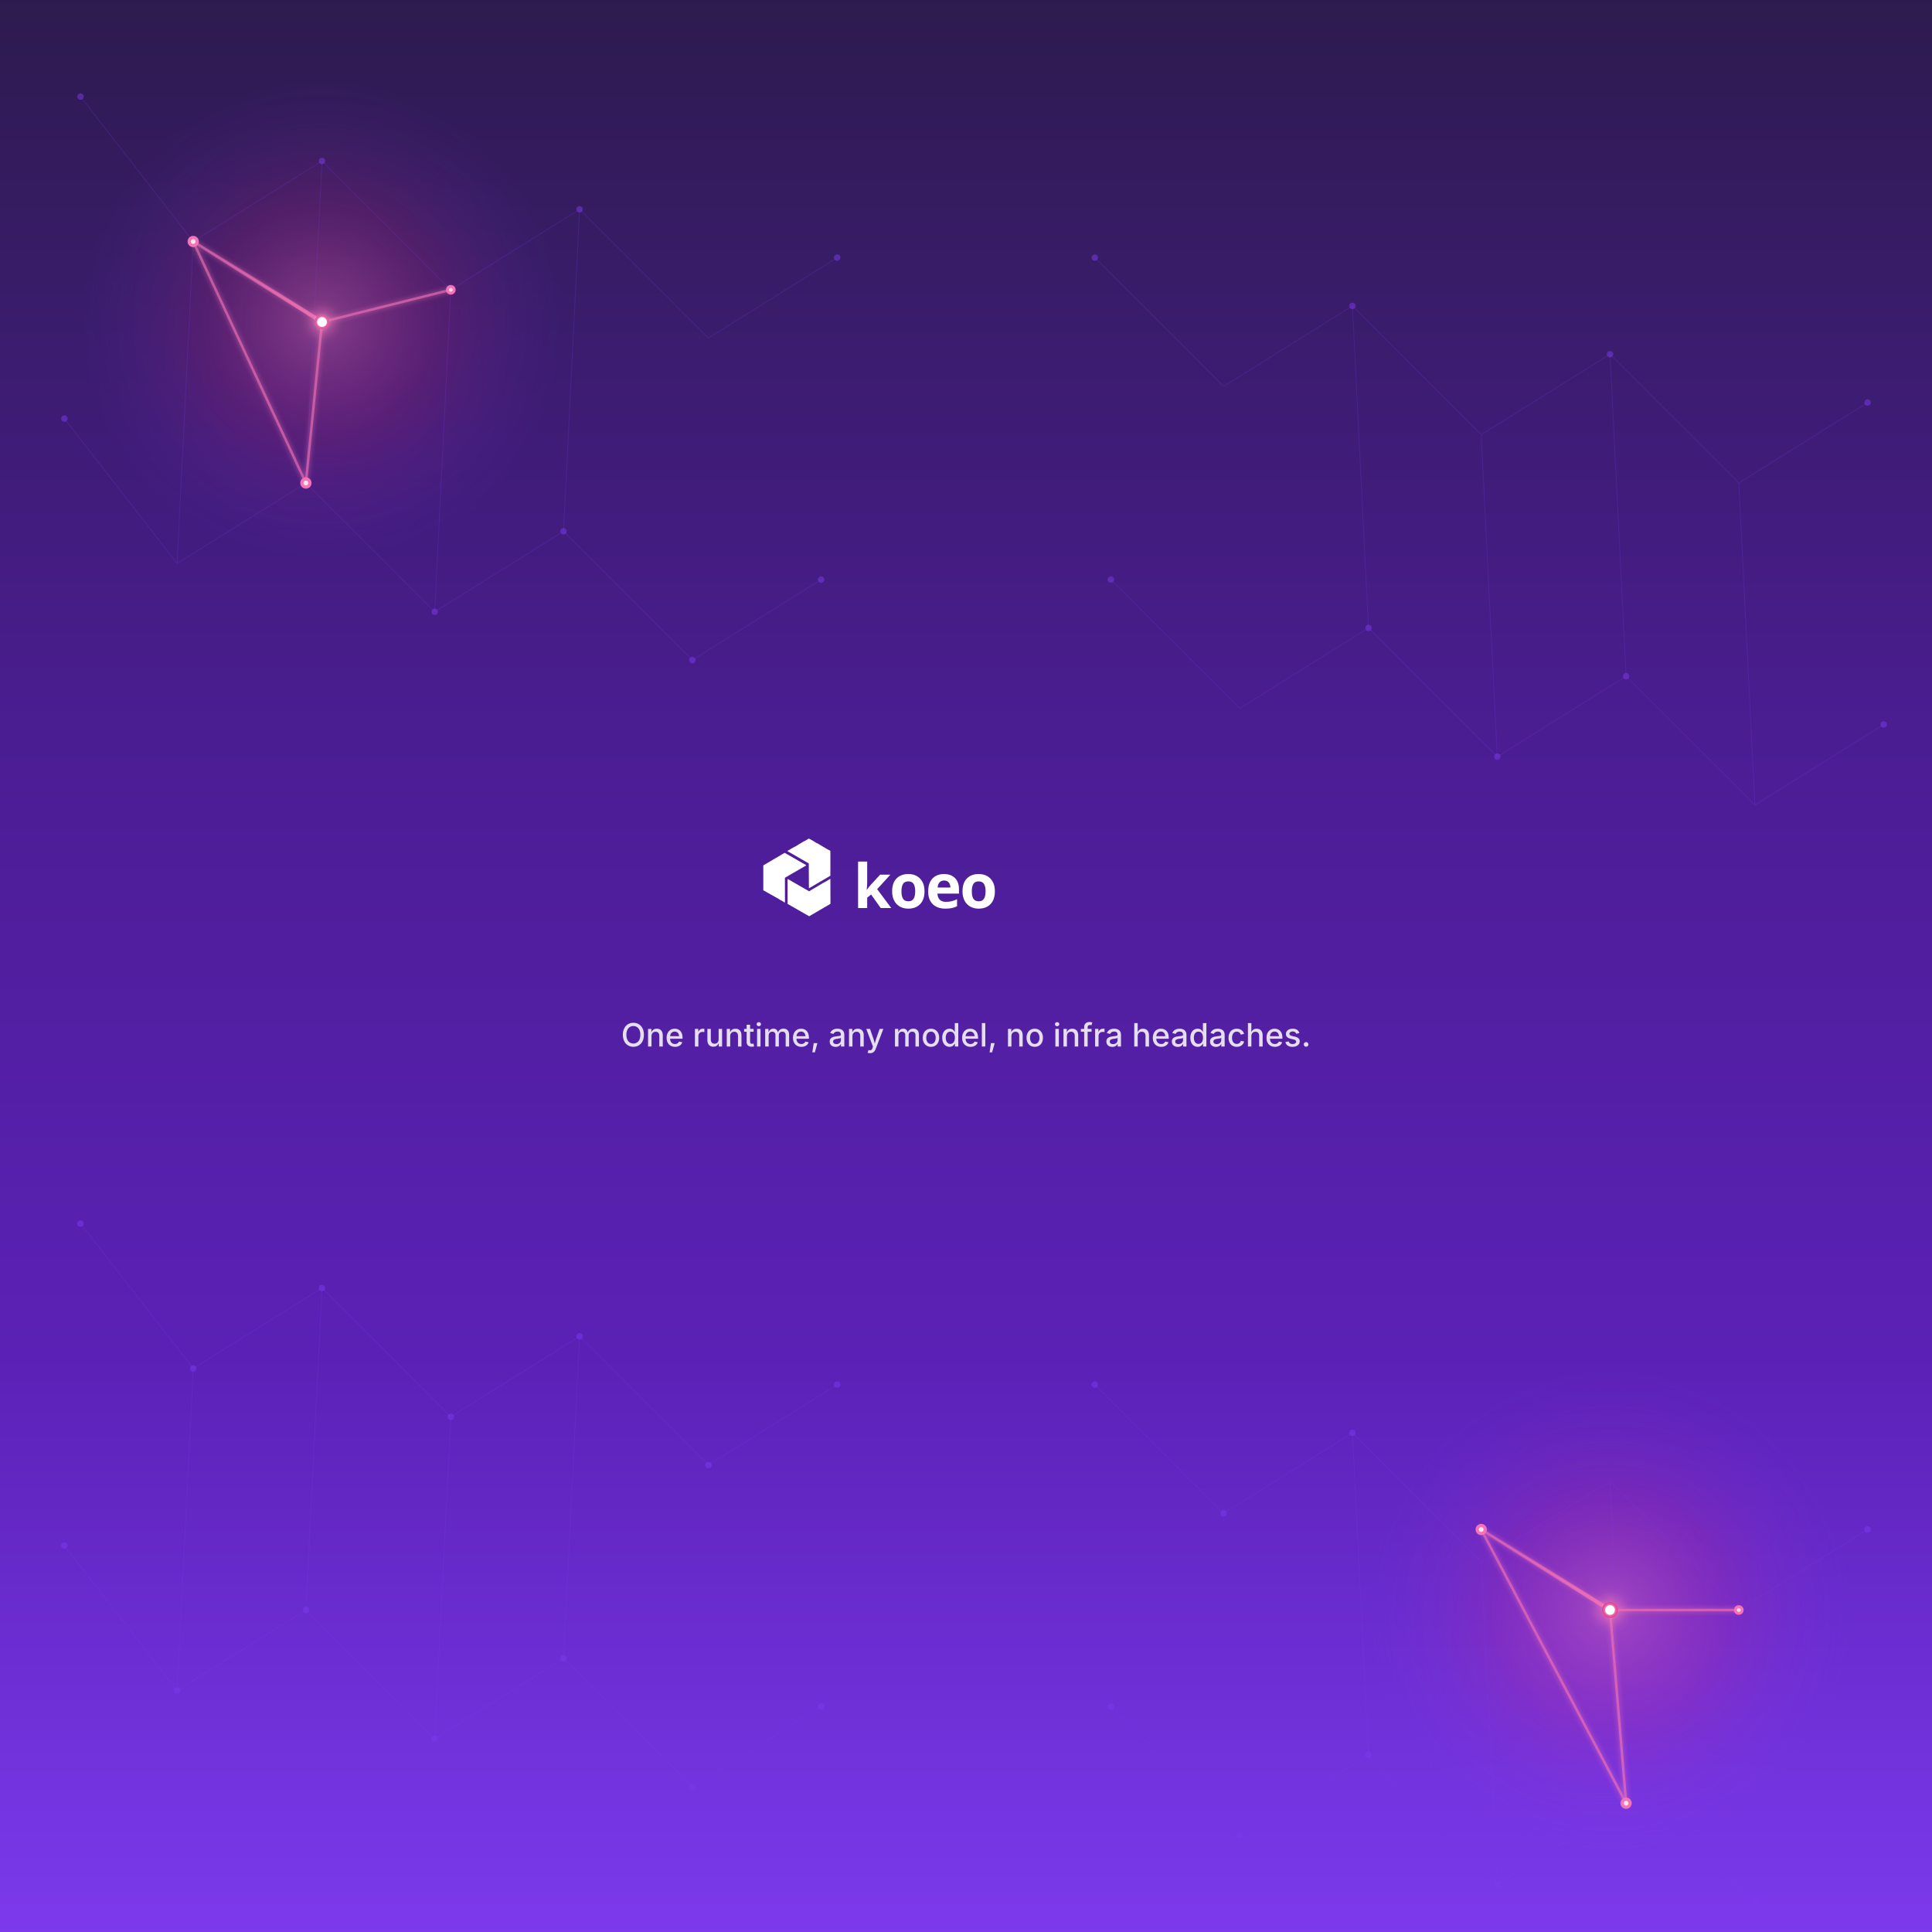
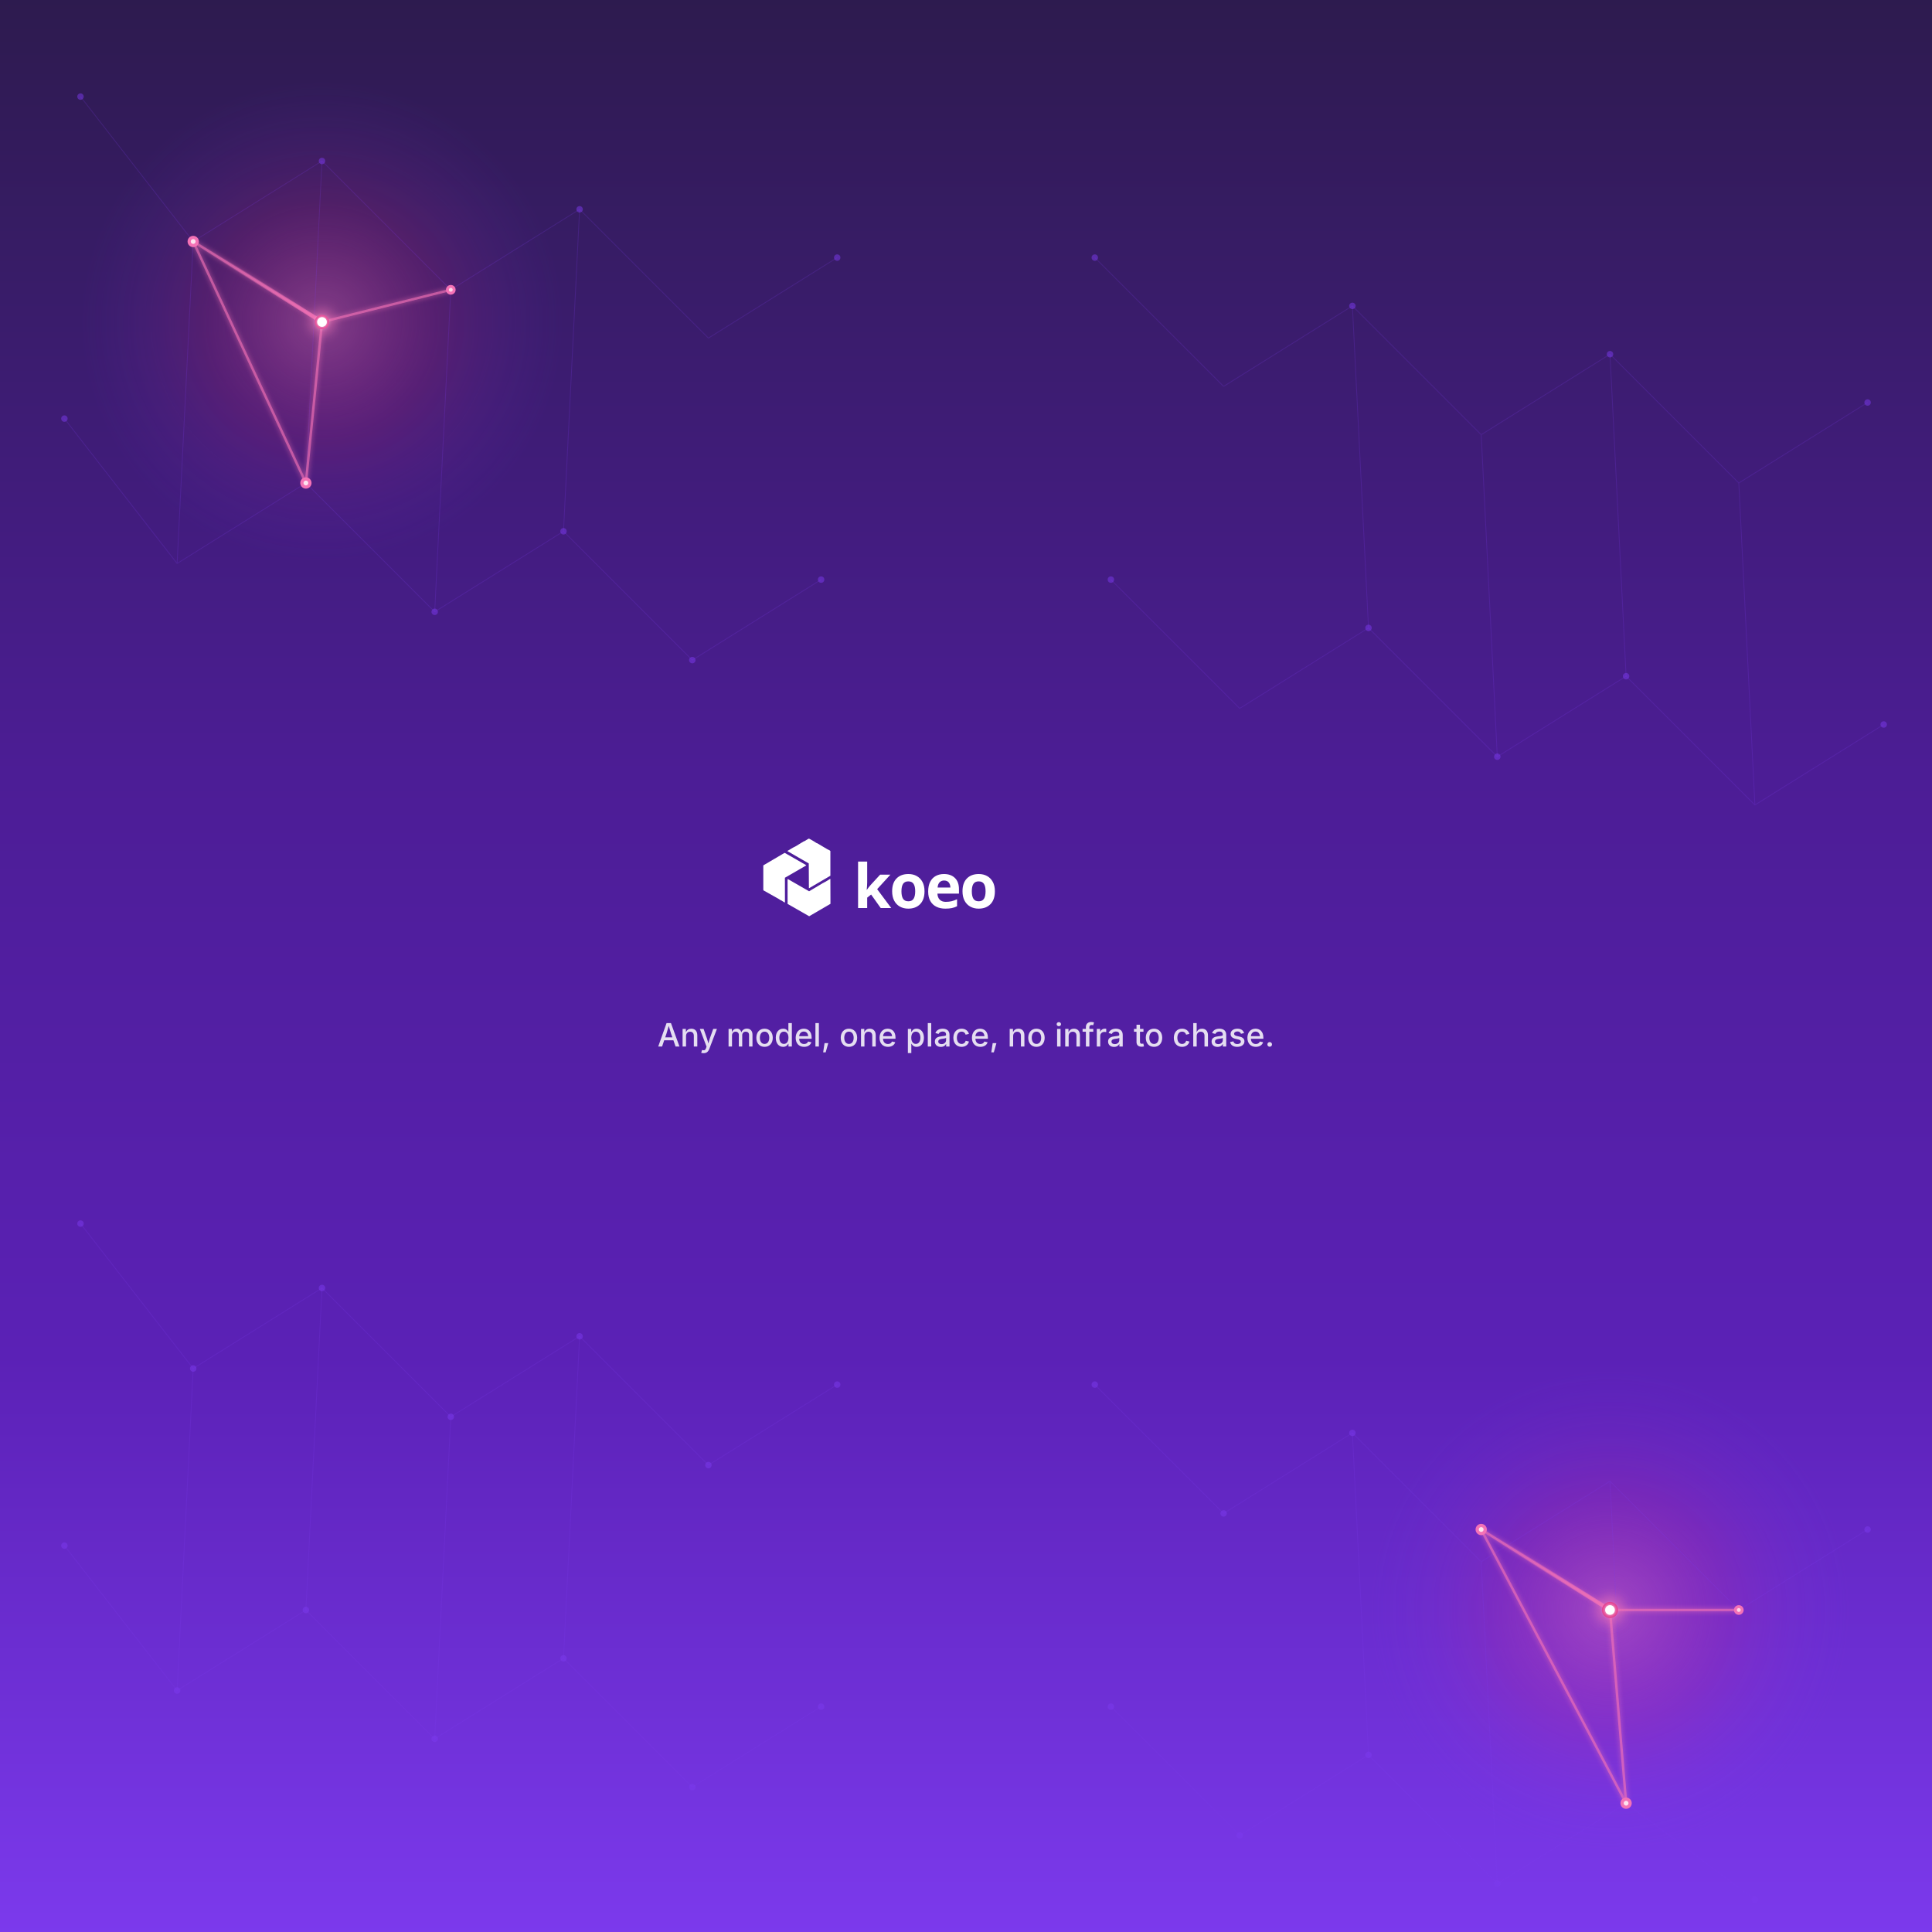
<svg xmlns="http://www.w3.org/2000/svg" width="1200" height="1200" viewBox="0 0 1200 1200" fill="none">
  <defs>
    <linearGradient id="bg" x1="0%" y1="0%" x2="0%" y2="100%">
      <stop offset="0%" stop-color="#2D1B4E" />
      <stop offset="40%" stop-color="#4C1D95" />
      <stop offset="70%" stop-color="#5B21B6" />
      <stop offset="100%" stop-color="#7C3AED" />
    </linearGradient>
    <filter id="glow" x="-50%" y="-50%" width="200%" height="200%">
      <feGaussianBlur stdDeviation="1.5" result="blur" />
      <feMerge>
        <feMergeNode in="blur" />
        <feMergeNode in="SourceGraphic" />
      </feMerge>
    </filter>
    <filter id="nodeGlow" x="-100%" y="-100%" width="300%" height="300%">
      <feGaussianBlur stdDeviation="3" />
    </filter>
    <radialGradient id="hs1" cx="200" cy="200" r="150" gradientUnits="userSpaceOnUse">
      <stop offset="0%" stop-color="#F472B6" stop-opacity="0.4" />
      <stop offset="50%" stop-color="#E02F87" stop-opacity="0.15" />
      <stop offset="100%" stop-color="#7C3AED" stop-opacity="0" />
    </radialGradient>
    <radialGradient id="hs2" cx="1000" cy="1000" r="150" gradientUnits="userSpaceOnUse">
      <stop offset="0%" stop-color="#F472B6" stop-opacity="0.4" />
      <stop offset="50%" stop-color="#E02F87" stop-opacity="0.15" />
      <stop offset="100%" stop-color="#7C3AED" stop-opacity="0" />
    </radialGradient>
    <linearGradient id="t1" x1="120" y1="150" x2="200" y2="200" gradientUnits="userSpaceOnUse">
      <stop offset="0%" stop-color="#F472B6" stop-opacity="0" />
      <stop offset="100%" stop-color="#F472B6" stop-opacity="0.8" />
    </linearGradient>
    <linearGradient id="t2" x1="920" y1="950" x2="1000" y2="1000" gradientUnits="userSpaceOnUse">
      <stop offset="0%" stop-color="#F472B6" stop-opacity="0" />
      <stop offset="100%" stop-color="#F472B6" stop-opacity="0.8" />
    </linearGradient>
  </defs>
  <rect width="1200" height="1200" fill="url(#bg)" />
  <circle cx="200" cy="200" r="150" fill="url(#hs1)" />
  <circle cx="1000" cy="1000" r="150" fill="url(#hs2)" />
  <g stroke="#7C3AED" stroke-width="0.5" opacity="0.2">
    <line x1="50" y1="60" x2="120" y2="150" />
    <line x1="120" y1="150" x2="200" y2="100" />
    <line x1="200" y1="100" x2="280" y2="180" />
    <line x1="280" y1="180" x2="360" y2="130" />
    <line x1="360" y1="130" x2="440" y2="210" />
    <line x1="440" y1="210" x2="520" y2="160" />
    <line x1="680" y1="160" x2="760" y2="240" />
    <line x1="760" y1="240" x2="840" y2="190" />
    <line x1="840" y1="190" x2="920" y2="270" />
    <line x1="920" y1="270" x2="1000" y2="220" />
    <line x1="1000" y1="220" x2="1080" y2="300" />
    <line x1="1080" y1="300" x2="1160" y2="250" />
    <line x1="40" y1="260" x2="110" y2="350" />
    <line x1="110" y1="350" x2="190" y2="300" />
    <line x1="190" y1="300" x2="270" y2="380" />
    <line x1="270" y1="380" x2="350" y2="330" />
    <line x1="350" y1="330" x2="430" y2="410" />
    <line x1="430" y1="410" x2="510" y2="360" />
    <line x1="690" y1="360" x2="770" y2="440" />
    <line x1="770" y1="440" x2="850" y2="390" />
    <line x1="850" y1="390" x2="930" y2="470" />
    <line x1="930" y1="470" x2="1010" y2="420" />
    <line x1="1010" y1="420" x2="1090" y2="500" />
    <line x1="1090" y1="500" x2="1170" y2="450" />
    <line x1="50" y1="760" x2="120" y2="850" />
    <line x1="120" y1="850" x2="200" y2="800" />
    <line x1="200" y1="800" x2="280" y2="880" />
    <line x1="280" y1="880" x2="360" y2="830" />
    <line x1="360" y1="830" x2="440" y2="910" />
    <line x1="440" y1="910" x2="520" y2="860" />
    <line x1="680" y1="860" x2="760" y2="940" />
    <line x1="760" y1="940" x2="840" y2="890" />
    <line x1="840" y1="890" x2="920" y2="970" />
    <line x1="920" y1="970" x2="1000" y2="920" />
    <line x1="1000" y1="920" x2="1080" y2="1000" />
    <line x1="1080" y1="1000" x2="1160" y2="950" />
    <line x1="40" y1="960" x2="110" y2="1050" />
    <line x1="110" y1="1050" x2="190" y2="1000" />
    <line x1="190" y1="1000" x2="270" y2="1080" />
    <line x1="270" y1="1080" x2="350" y2="1030" />
    <line x1="350" y1="1030" x2="430" y2="1110" />
    <line x1="430" y1="1110" x2="510" y2="1060" />
    <line x1="690" y1="1060" x2="770" y2="1140" />
    <line x1="770" y1="1140" x2="850" y2="1090" />
    <line x1="850" y1="1090" x2="930" y2="1170" />
    <line x1="930" y1="1170" x2="1010" y2="1120" />
    <line x1="1010" y1="1120" x2="1090" y2="1180" />
    <line x1="120" y1="150" x2="110" y2="350" />
    <line x1="200" y1="100" x2="190" y2="300" />
    <line x1="280" y1="180" x2="270" y2="380" />
    <line x1="360" y1="130" x2="350" y2="330" />
    <line x1="840" y1="190" x2="850" y2="390" />
    <line x1="920" y1="270" x2="930" y2="470" />
    <line x1="1000" y1="220" x2="1010" y2="420" />
    <line x1="1080" y1="300" x2="1090" y2="500" />
    <line x1="120" y1="850" x2="110" y2="1050" />
    <line x1="200" y1="800" x2="190" y2="1000" />
    <line x1="280" y1="880" x2="270" y2="1080" />
    <line x1="360" y1="830" x2="350" y2="1030" />
    <line x1="840" y1="890" x2="850" y2="1090" />
    <line x1="920" y1="970" x2="930" y2="1170" />
    <line x1="1000" y1="920" x2="1010" y2="1120" />
  </g>
  <g stroke="#F472B6" stroke-width="1.5" opacity="0.7" filter="url(#glow)">
    <line x1="120" y1="150" x2="200" y2="200" />
    <line x1="200" y1="200" x2="280" y2="180" />
    <line x1="120" y1="150" x2="190" y2="300" />
    <line x1="200" y1="200" x2="190" y2="300" />
    <line x1="920" y1="950" x2="1000" y2="1000" />
    <line x1="1000" y1="1000" x2="1080" y2="1000" />
    <line x1="920" y1="950" x2="1010" y2="1120" />
    <line x1="1000" y1="1000" x2="1010" y2="1120" />
  </g>
  <line x1="120" y1="150" x2="200" y2="200" stroke="url(#t1)" stroke-width="2.5" stroke-linecap="round" />
  <line x1="920" y1="950" x2="1000" y2="1000" stroke="url(#t2)" stroke-width="2.5" stroke-linecap="round" />
  <g fill="#7C3AED" opacity="0.5">
    <circle cx="50" cy="60" r="2" />
    <circle cx="200" cy="100" r="2" />
    <circle cx="360" cy="130" r="2" />
    <circle cx="520" cy="160" r="2" />
    <circle cx="680" cy="160" r="2" />
    <circle cx="840" cy="190" r="2" />
    <circle cx="1000" cy="220" r="2" />
    <circle cx="1160" cy="250" r="2" />
    <circle cx="40" cy="260" r="2" />
    <circle cx="270" cy="380" r="2" />
    <circle cx="350" cy="330" r="2" />
    <circle cx="430" cy="410" r="2" />
    <circle cx="510" cy="360" r="2" />
    <circle cx="690" cy="360" r="2" />
    <circle cx="850" cy="390" r="2" />
    <circle cx="930" cy="470" r="2" />
    <circle cx="1010" cy="420" r="2" />
    <circle cx="1170" cy="450" r="2" />
    <circle cx="50" cy="760" r="2" />
    <circle cx="120" cy="850" r="2" />
    <circle cx="200" cy="800" r="2" />
    <circle cx="280" cy="880" r="2" />
    <circle cx="360" cy="830" r="2" />
    <circle cx="440" cy="910" r="2" />
    <circle cx="520" cy="860" r="2" />
    <circle cx="680" cy="860" r="2" />
    <circle cx="760" cy="940" r="2" />
    <circle cx="840" cy="890" r="2" />
    <circle cx="1160" cy="950" r="2" />
    <circle cx="40" cy="960" r="2" />
    <circle cx="110" cy="1050" r="2" />
    <circle cx="190" cy="1000" r="2" />
    <circle cx="270" cy="1080" r="2" />
    <circle cx="350" cy="1030" r="2" />
    <circle cx="430" cy="1110" r="2" />
    <circle cx="510" cy="1060" r="2" />
    <circle cx="690" cy="1060" r="2" />
    <circle cx="770" cy="1140" r="2" />
    <circle cx="850" cy="1090" r="2" />
    <circle cx="930" cy="1170" r="2" />
    <circle cx="1090" cy="1180" r="2" />
  </g>
  <g filter="url(#nodeGlow)">
    <circle cx="200" cy="200" r="8" fill="#F472B6" opacity="0.5" />
    <circle cx="1000" cy="1000" r="9" fill="#F472B6" opacity="0.5" />
  </g>
  <g>
    <circle cx="120" cy="150" r="3.5" fill="#F472B6" />
    <circle cx="120" cy="150" r="1.5" fill="white" opacity="0.8" />
    <circle cx="200" cy="200" r="4.5" fill="#E02F87" />
    <circle cx="200" cy="200" r="2" fill="white" opacity="0.9" />
    <circle cx="280" cy="180" r="3" fill="#F472B6" />
    <circle cx="280" cy="180" r="1.2" fill="white" opacity="0.7" />
    <circle cx="190" cy="300" r="3.5" fill="#F472B6" />
    <circle cx="190" cy="300" r="1.5" fill="white" opacity="0.8" />
    <circle cx="920" cy="950" r="3.5" fill="#F472B6" />
    <circle cx="920" cy="950" r="1.5" fill="white" opacity="0.8" />
    <circle cx="1000" cy="1000" r="5" fill="#E02F87" />
    <circle cx="1000" cy="1000" r="2.2" fill="white" opacity="0.9" />
    <circle cx="1080" cy="1000" r="3" fill="#F472B6" />
    <circle cx="1080" cy="1000" r="1.2" fill="white" opacity="0.7" />
    <circle cx="1010" cy="1120" r="3.5" fill="#F472B6" />
    <circle cx="1010" cy="1120" r="1.5" fill="white" opacity="0.8" />
  </g>
  <g filter="url(#glow)">
    <circle cx="200" cy="200" r="3" fill="white" />
    <circle cx="1000" cy="1000" r="3" fill="white" />
  </g>
  <g transform="translate(470, 520)">
    <g transform="scale(0.5)">
      <path d="M35.093 81.065 L34.259 80.880 L30.463 78.472 L29.722 78.287 L27.685 76.898 L8.611 66.157 L8.287 65.926 L8.194 64.815 L8.194 35.000 L34.444 19.583 L35.000 19.583 L37.315 20.880 L61.435 34.722 L61.435 35.093 L60.926 35.417 L35.046 50.370 L35.093 81.065 Z" fill="white" />
      <path d="M65.185 63.287 L64.861 63.241 L64.676 32.593 L38.194 17.315 L38.333 16.991 L45.185 12.917 L48.148 11.435 L58.333 5.231 L59.074 5.046 L64.537 1.806 L65.463 1.991 L70.556 4.861 L74.352 7.269 L75.093 7.454 L87.778 14.954 L90.741 16.435 L91.528 17.222 L91.528 47.870 L65.185 63.287 Z" fill="white" />
      <path d="M65.185 98.194 L38.380 82.870 L38.333 52.083 L39.167 52.269 L65.093 67.176 L82.685 56.713 L83.426 56.528 L84.259 55.787 L85.000 55.602 L91.019 51.898 L91.528 51.852 L91.620 82.778 L65.185 98.194 Z" fill="white" />
    </g>
    <text x="60" y="44" font-family="Outfit, system-ui, sans-serif" font-size="38" font-weight="900" letter-spacing="-0.03em" fill="white">koeo</text>
  </g>
-   <text x="600" y="650" font-family="Inter, system-ui, sans-serif" font-size="20" font-weight="500" fill="white" opacity="0.85" text-anchor="middle">One runtime, any model, no infra headaches.</text>
+   <text x="600" y="650" font-family="Inter, system-ui, sans-serif" font-size="20" font-weight="500" fill="white" opacity="0.85" text-anchor="middle">Any model, one place, no infra to chase.</text>
</svg>
